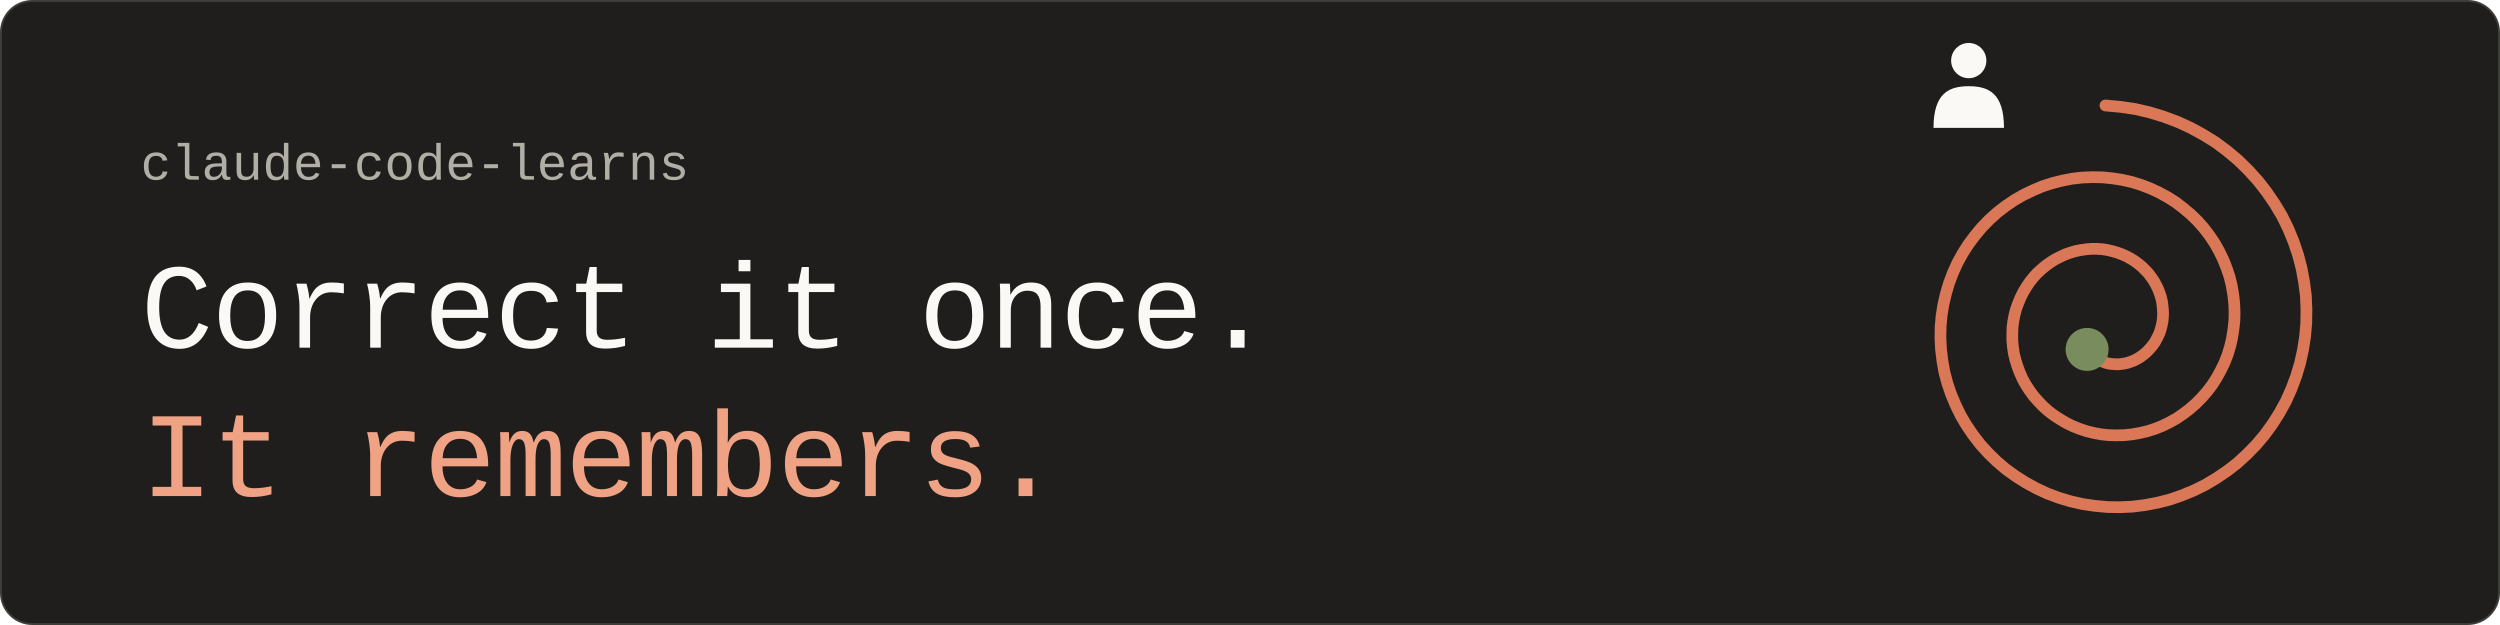
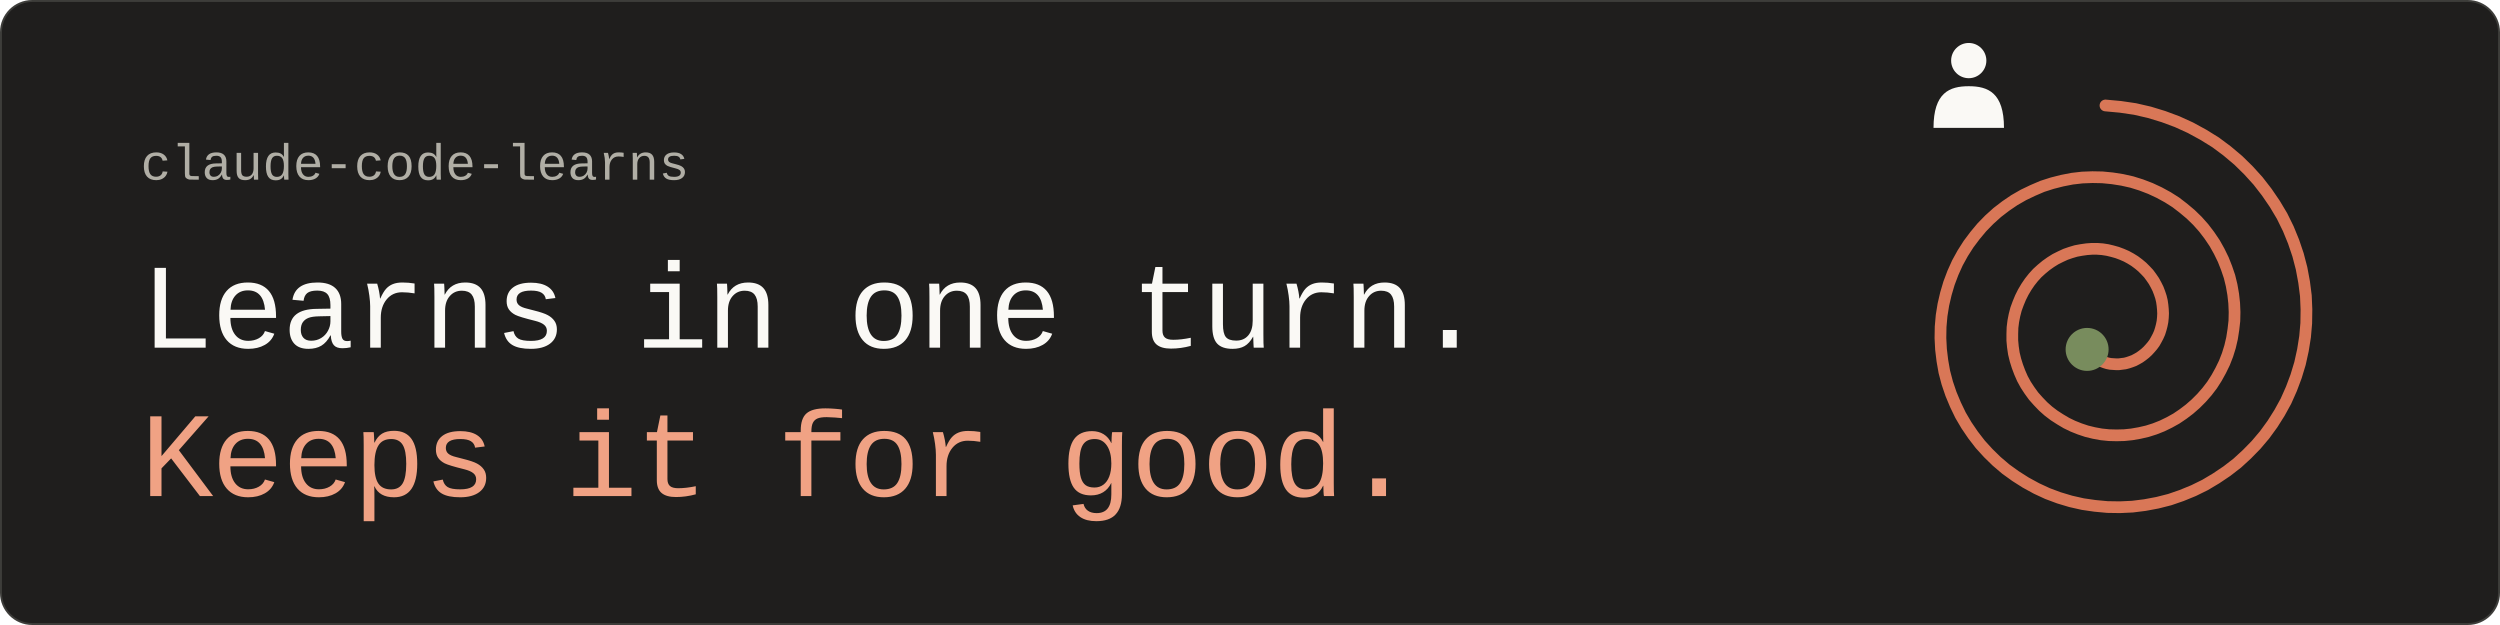
- <svg xmlns="http://www.w3.org/2000/svg" width="1280" height="320" viewBox="0 0 1280 320" role="img" aria-label="claude-code-learns: Correct it once. It remembers.">
+ <svg xmlns="http://www.w3.org/2000/svg" width="1280" height="320" viewBox="0 0 1280 320" role="img" aria-label="claude-code-learns: Learns in one turn. Keeps it for good.">
  <defs>
    <marker id="a" viewBox="0 0 10 10" refX="9" refY="5" markerWidth="7" markerHeight="7" orient="auto-start-reverse">
      <path d="M1 1L9 5L1 9" fill="none" stroke="#8f8d86" stroke-width="1.8" stroke-linecap="round" stroke-linejoin="round" />
    </marker>
  </defs>
  <rect x="0.5" y="0.5" width="1279" height="319" rx="16" fill="#1f1e1d" stroke="#3d3d3a" />
  <text x="72" y="92" font-family="'IBM Plex Mono',ui-monospace,'SF Mono',SFMono-Regular,Menlo,Consolas,'Liberation Mono',monospace" font-size="26" font-weight="500" fill="#b0aea5" text-anchor="start">claude-code-learns</text>
-   <text x="72" y="178" font-family="'IBM Plex Mono',ui-monospace,'SF Mono',SFMono-Regular,Menlo,Consolas,'Liberation Mono',monospace" font-size="62" font-weight="500" fill="#faf9f5" text-anchor="start" letter-spacing="-1">Correct it once.</text>
-   <text x="72" y="254" font-family="'IBM Plex Mono',ui-monospace,'SF Mono',SFMono-Regular,Menlo,Consolas,'Liberation Mono',monospace" font-size="62" font-weight="500" fill="#f0a284" text-anchor="start" letter-spacing="-1">It remembers.</text>
+   <text x="72" y="178" font-family="'IBM Plex Mono',ui-monospace,'SF Mono',SFMono-Regular,Menlo,Consolas,'Liberation Mono',monospace" font-size="62" font-weight="500" fill="#faf9f5" text-anchor="start" letter-spacing="-1">Learns in one turn.</text>
+   <text x="72" y="254" font-family="'IBM Plex Mono',ui-monospace,'SF Mono',SFMono-Regular,Menlo,Consolas,'Liberation Mono',monospace" font-size="62" font-weight="500" fill="#f0a284" text-anchor="start" letter-spacing="-1">Keeps it for good.</text>
  <path d="M1078.0 54.0L1085.6 54.7L1093.1 55.8L1100.5 57.5L1107.7 59.7L1114.7 62.3L1121.5 65.4L1128.1 69.0L1134.4 72.9L1140.3 77.3L1146.0 82.1L1151.2 87.2L1156.1 92.6L1160.6 98.4L1164.7 104.4L1168.4 110.6L1171.6 117.1L1174.3 123.7L1176.6 130.5L1178.4 137.4L1179.7 144.4L1180.6 151.4L1180.9 158.4L1180.8 165.5L1180.2 172.4L1179.1 179.3L1177.6 186.1L1175.6 192.7L1173.2 199.1L1170.4 205.4L1167.1 211.4L1163.5 217.1L1159.5 222.6L1155.1 227.8L1150.4 232.6L1145.5 237.1L1140.2 241.2L1134.7 244.9L1129.0 248.3L1123.1 251.2L1117.0 253.7L1110.9 255.8L1104.6 257.4L1098.2 258.6L1091.8 259.4L1085.4 259.7L1079.0 259.6L1072.6 259.0L1066.4 258.1L1060.2 256.7L1054.2 254.9L1048.3 252.7L1042.7 250.1L1037.2 247.1L1032.0 243.8L1027.0 240.2L1022.3 236.2L1018.0 232.0L1013.9 227.5L1010.2 222.7L1006.8 217.7L1003.8 212.6L1001.2 207.2L998.9 201.7L997.0 196.1L995.5 190.4L994.5 184.7L993.8 178.9L993.5 173.1L993.6 167.3L994.1 161.6L995.0 156.0L996.3 150.4L997.9 145.0L999.9 139.7L1002.2 134.6L1004.9 129.7L1007.9 125.0L1011.2 120.6L1014.7 116.4L1018.5 112.5L1022.6 108.8L1026.9 105.5L1031.3 102.5L1036.0 99.8L1040.8 97.5L1045.7 95.4L1050.7 93.8L1055.8 92.5L1060.9 91.5L1066.1 90.9L1071.3 90.7L1076.4 90.8L1081.5 91.3L1086.6 92.1L1091.5 93.2L1096.3 94.7L1101.0 96.5L1105.5 98.6L1109.9 101.0L1114.0 103.6L1117.9 106.6L1121.6 109.7L1125.1 113.1L1128.3 116.7L1131.2 120.5L1133.9 124.5L1136.2 128.6L1138.3 132.9L1140.0 137.2L1141.5 141.6L1142.6 146.1L1143.4 150.7L1143.9 155.2L1144.1 159.8L1144.0 164.3L1143.5 168.7L1142.8 173.2L1141.8 177.5L1140.5 181.7L1138.9 185.8L1137.0 189.7L1134.9 193.5L1132.6 197.1L1130.0 200.5L1127.2 203.7L1124.2 206.7L1121.0 209.5L1117.7 212.0L1114.3 214.3L1110.7 216.3L1107.0 218.1L1103.2 219.6L1099.4 220.8L1095.5 221.7L1091.5 222.4L1087.6 222.8L1083.7 222.9L1079.8 222.8L1075.9 222.4L1072.1 221.7L1068.4 220.8L1064.8 219.6L1061.3 218.2L1058.0 216.6L1054.8 214.7L1051.7 212.7L1048.8 210.5L1046.1 208.1L1043.6 205.5L1041.2 202.8L1039.1 199.9L1037.2 197.0L1035.5 193.9L1034.1 190.7L1032.9 187.5L1031.9 184.3L1031.1 181.0L1030.6 177.6L1030.3 174.3L1030.3 171.0L1030.4 167.7L1030.8 164.5L1031.4 161.4L1032.2 158.3L1033.3 155.3L1034.5 152.4L1035.9 149.6L1037.5 146.9L1039.2 144.4L1041.1 142.0L1043.1 139.8L1045.3 137.8L1047.6 135.9L1050.0 134.2L1052.4 132.7L1055.0 131.4L1057.6 130.2L1060.2 129.3L1062.9 128.5L1065.6 128.0L1068.4 127.6L1071.1 127.4L1073.7 127.4L1076.4 127.6L1079.0 128.0L1081.5 128.6L1084.0 129.3L1086.4 130.2L1088.7 131.2L1090.9 132.4L1093.0 133.7L1095.0 135.2L1096.8 136.7L1098.5 138.4L1100.1 140.1L1101.5 142.0L1102.8 143.9L1103.9 145.9L1104.9 147.9L1105.7 150.0L1106.4 152.1L1106.9 154.2L1107.2 156.3L1107.4 158.4L1107.5 160.5L1107.4 162.6L1107.2 164.6L1106.8 166.6L1106.3 168.5L1105.7 170.4L1104.9 172.2L1104.0 173.9L1103.1 175.5L1102.0 177.0L1100.8 178.4L1099.6 179.7L1098.3 180.9L1096.9 182.0L1095.5 183.0L1094.1 183.8L1092.6 184.6L1091.0 185.2L1089.5 185.7L1088.0 186.1L1086.4 186.3L1084.9 186.5L1083.4 186.5L1081.9 186.4L1080.5 186.3L1079.0 186.0L1077.7 185.6L1076.4 185.1L1075.2 184.6L1074.0 184.0L1072.9 183.3L1071.9 182.5L1070.9 181.7L1070.1 180.8L1069.3 179.9L1068.6 178.9" fill="none" stroke="#d97757" stroke-width="6" stroke-linecap="round" stroke-linejoin="round" />
  <circle cx="1068.6" cy="178.9" r="11" fill="#788c5d" />
  <circle cx="1008" cy="31.02" r="9.02" fill="#faf9f5" />
  <path d="M989.96 65.46C989.96 47.42 998.16 44.14 1008 44.14C1017.84 44.14 1026.04 47.42 1026.04 65.46Z" fill="#faf9f5" />
</svg>
